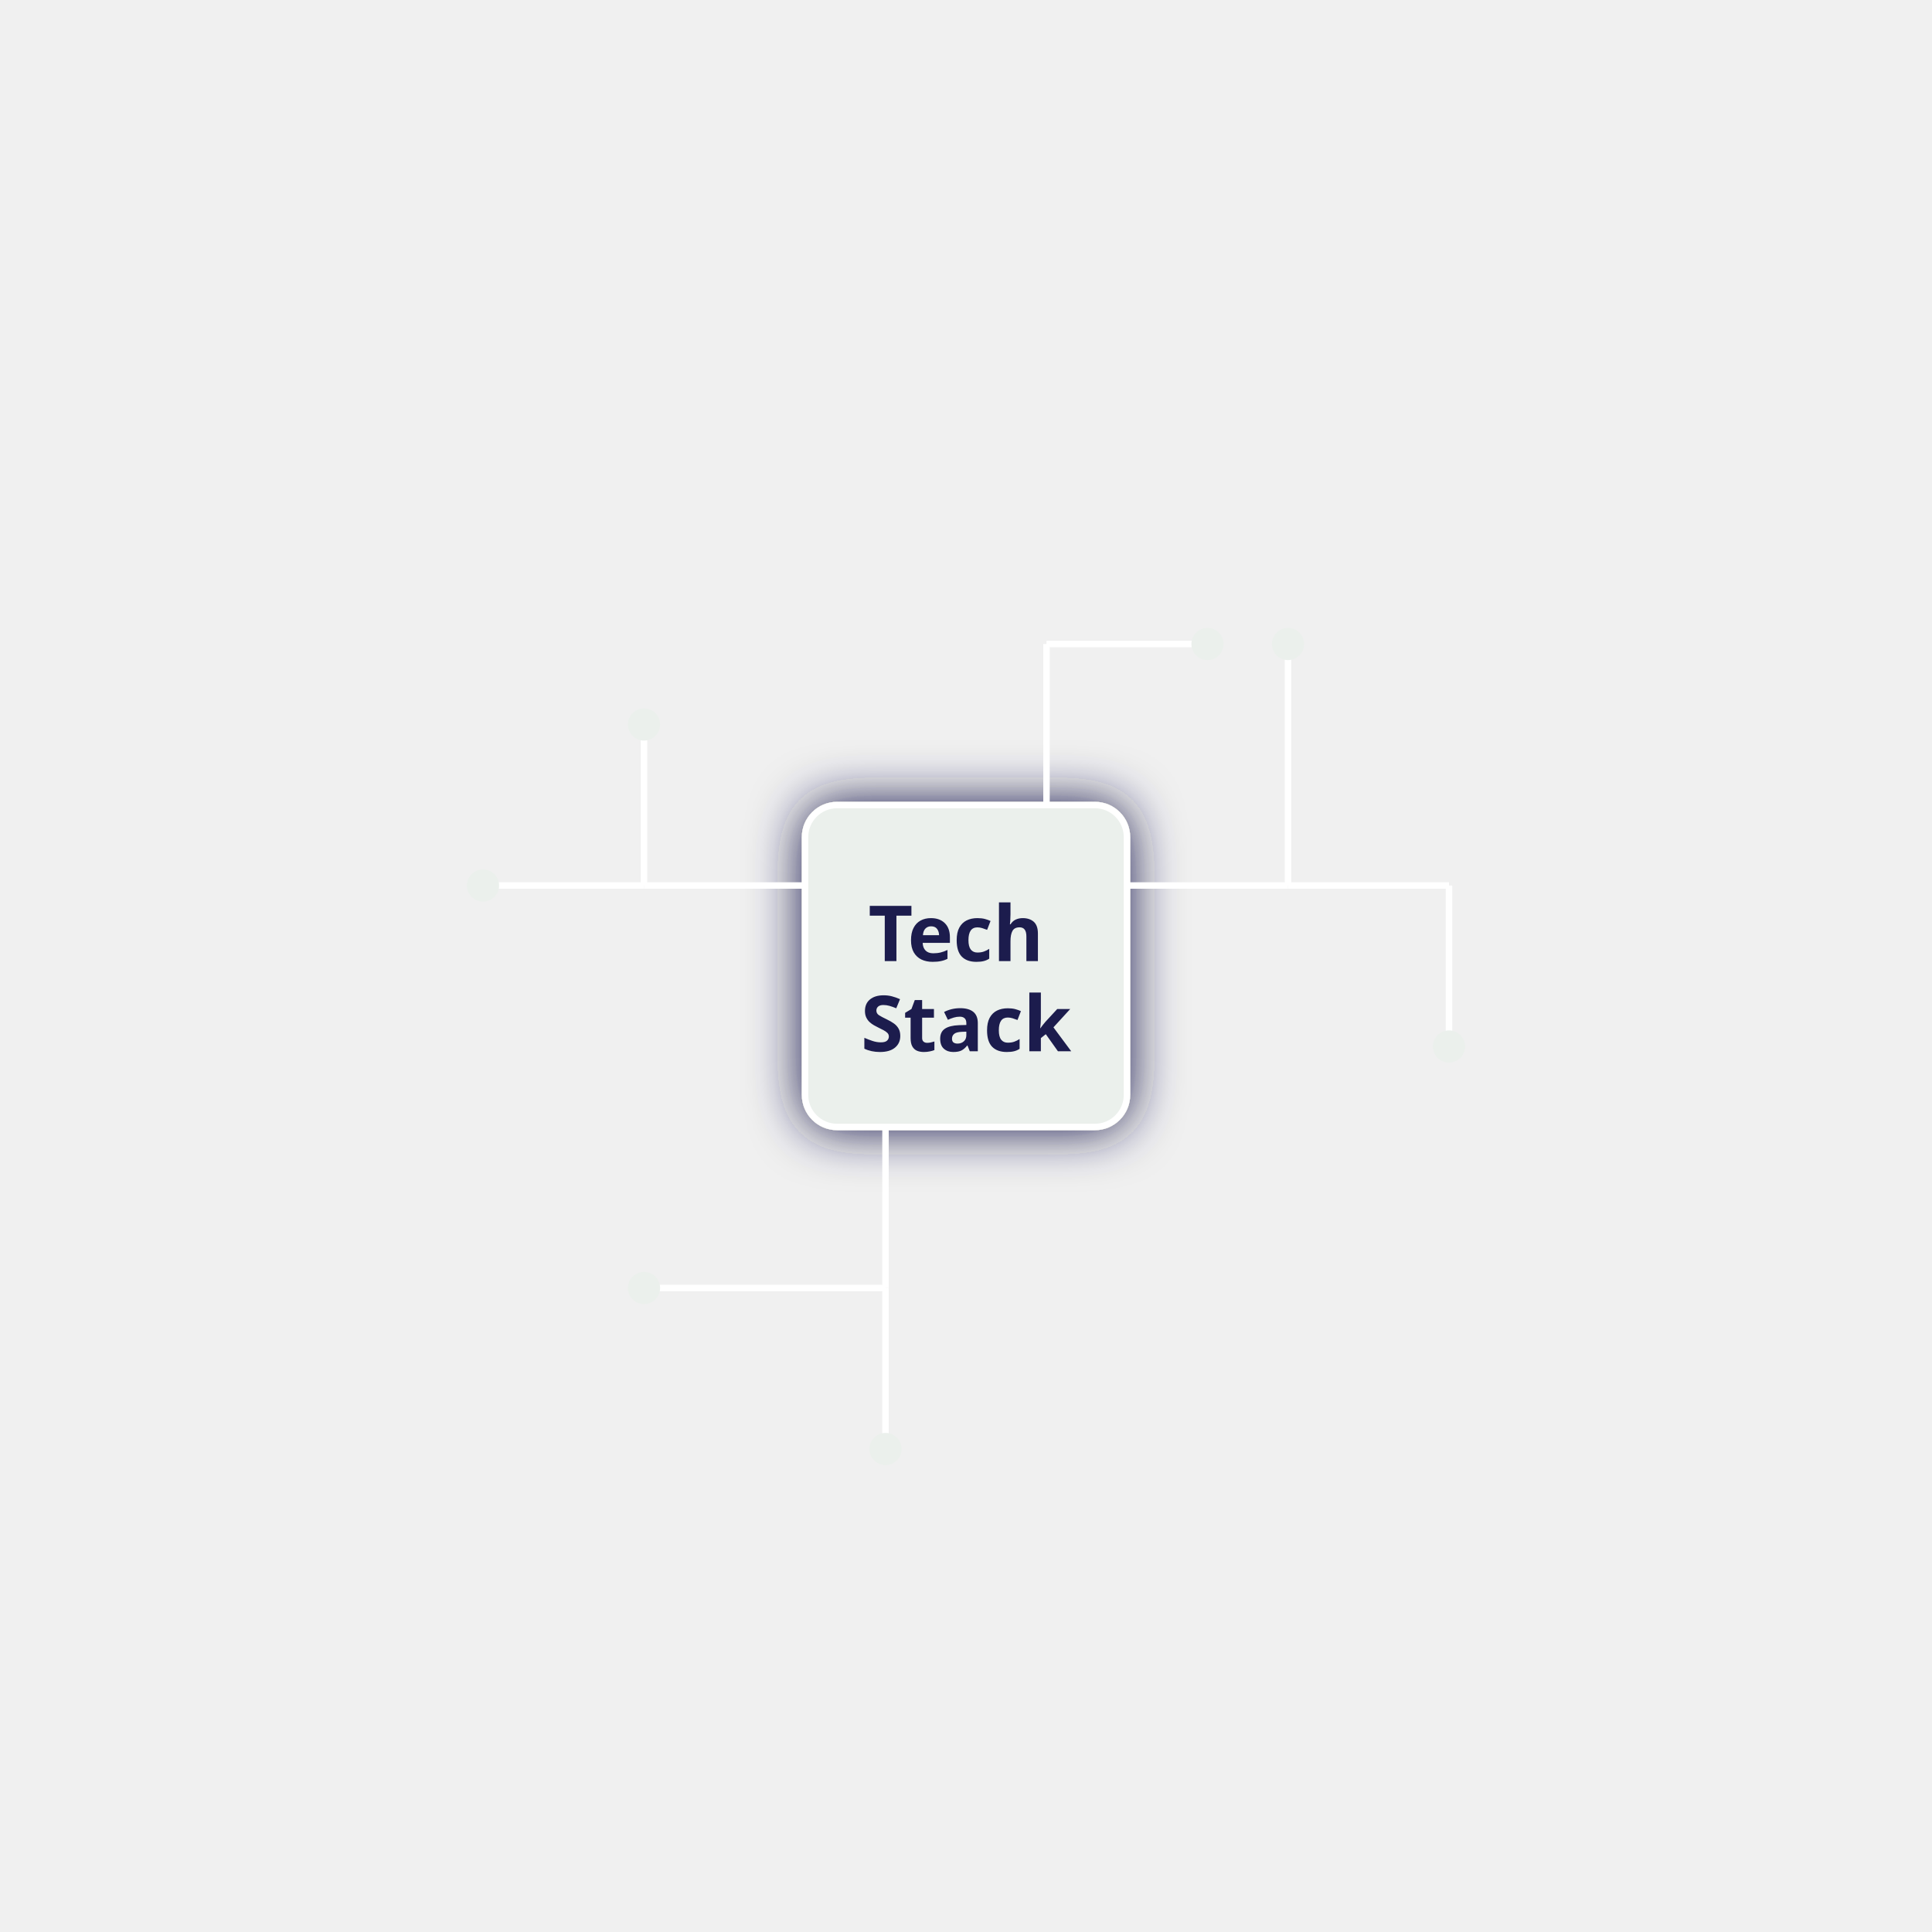
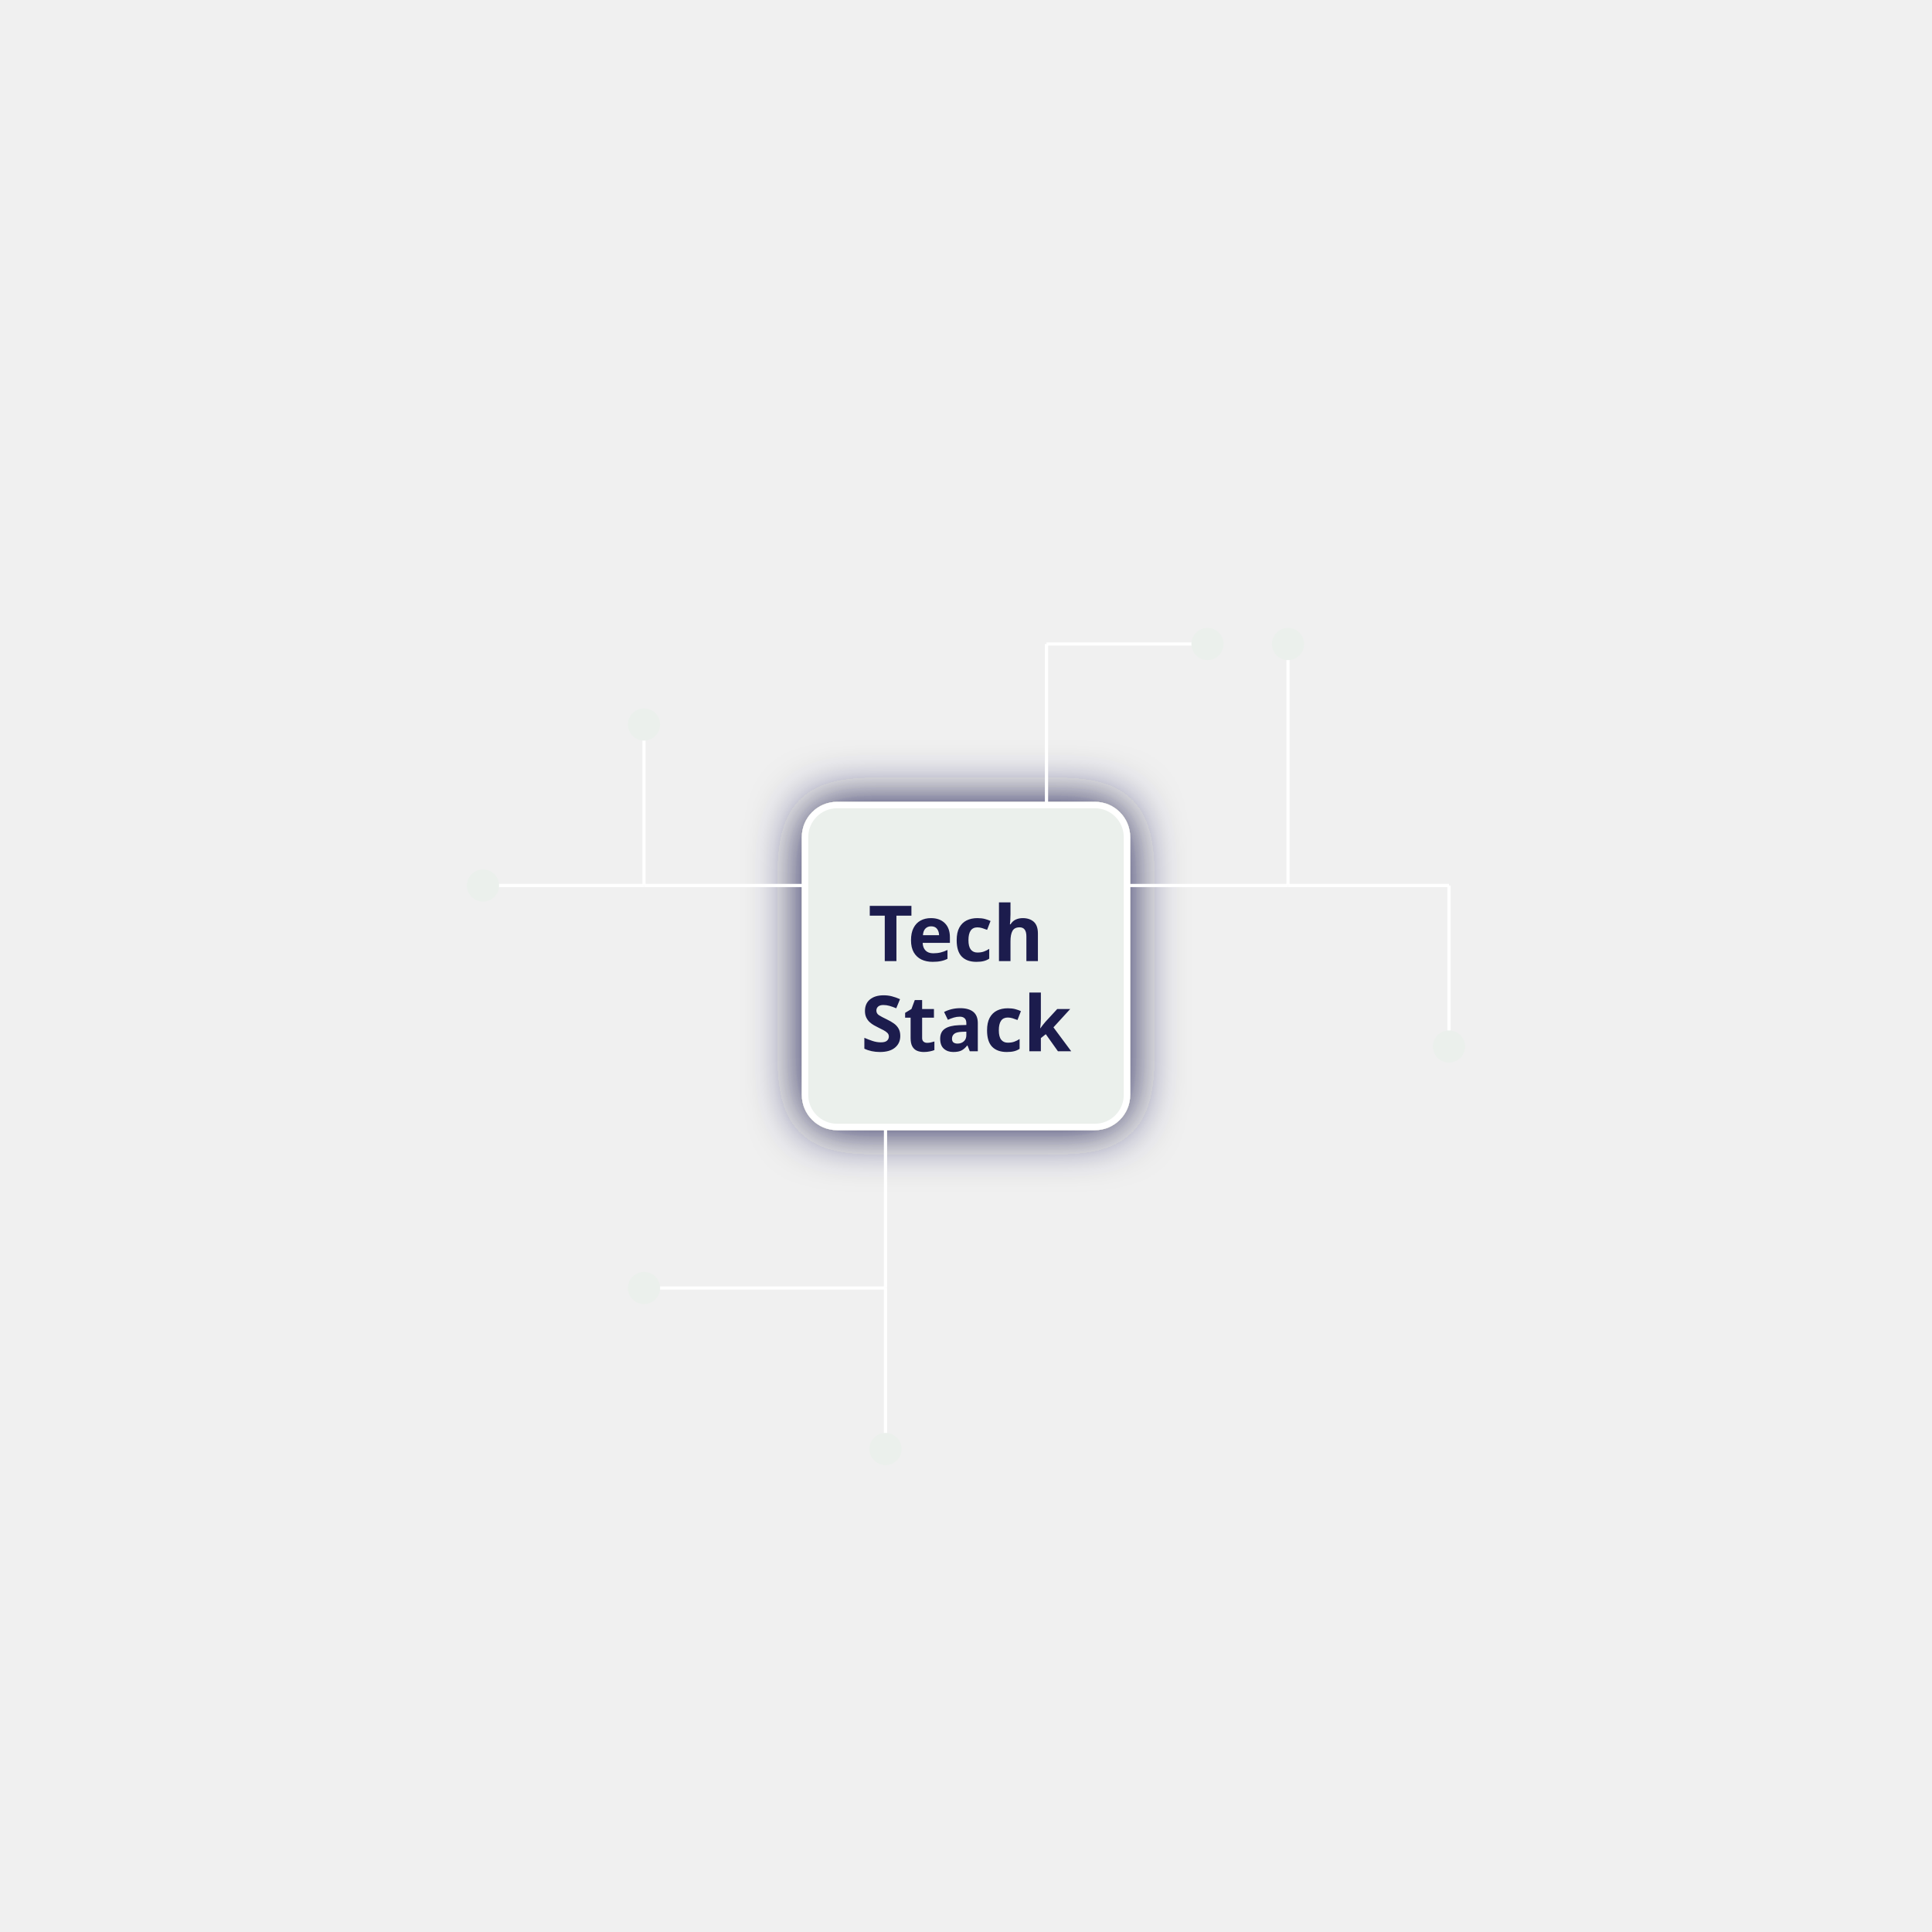
<svg xmlns="http://www.w3.org/2000/svg" viewBox="0 0 600 600">
  <style>
    .pulse {
      animation: pulse 1.5s infinite ease-in-out;
    }

    @keyframes pulse {
      0% { r: 5; opacity: 1; }
      50% { r: 8; opacity: 0.6; }
      100% { r: 5; opacity: 1; }
    }
  </style>
  <rect x="250" y="250" width="100" height="100" rx="10" style="fill:#ebf0ec;stroke:white;stroke-width:2;filter:drop-shadow(0px 0px 8px #1c1c4d);" />
  <text x="300" y="290" text-anchor="middle" dominant-baseline="middle" style="fill:#1c1c4d;font-size:24px;font-weight:bold;font-family:sans-serif;">
    <tspan x="300" dy="0">Tech</tspan>
    <tspan x="300" dy="28">Stack</tspan>
  </text>
-   <line x1="350" y1="275" x2="400" y2="275" style="stroke:white;stroke-width:2;" />
-   <line x1="400" y1="275" x2="400" y2="200" style="stroke:white;stroke-width:2;" />
+   <line x1="350" y1="275" x2="400" y2="275" style="stroke:white;stroke-width:1;" />
+   <line x1="400" y1="275" x2="400" y2="200" style="stroke:white;stroke-width:1;" />
  <circle cx="400" cy="200" r="5" class="pulse" style="fill:#ebf0ec;" />
-   <line x1="400" y1="275" x2="450" y2="275" style="stroke:white;stroke-width:2;" />
-   <line x1="450" y1="275" x2="450" y2="325" style="stroke:white;stroke-width:2;" />
+   <line x1="400" y1="275" x2="450" y2="275" style="stroke:white;stroke-width:1;" />
+   <line x1="450" y1="275" x2="450" y2="325" style="stroke:white;stroke-width:1;" />
  <circle cx="450" cy="325" r="5" class="pulse" style="fill:#ebf0ec;" />
-   <line x1="275" y1="350" x2="275" y2="400" style="stroke:white;stroke-width:2;" />
-   <line x1="275" y1="400" x2="200" y2="400" style="stroke:white;stroke-width:2;" />
+   <line x1="275" y1="350" x2="275" y2="400" style="stroke:white;stroke-width:1;" />
+   <line x1="275" y1="400" x2="200" y2="400" style="stroke:white;stroke-width:1;" />
  <circle cx="200" cy="400" r="5" class="pulse" style="fill:#ebf0ec;" />
-   <line x1="275" y1="400" x2="275" y2="450" style="stroke:white;stroke-width:2;" />
+   <line x1="275" y1="400" x2="275" y2="450" style="stroke:white;stroke-width:1;" />
  <circle cx="275" cy="450" r="5" class="pulse" style="fill:#ebf0ec;" />
-   <line x1="325" y1="250" x2="325" y2="200" style="stroke:white;stroke-width:2;" />
-   <line x1="325" y1="200" x2="375" y2="200" style="stroke:white;stroke-width:2;" />
+   <line x1="325" y1="250" x2="325" y2="200" style="stroke:white;stroke-width:1;" />
+   <line x1="325" y1="200" x2="375" y2="200" style="stroke:white;stroke-width:1;" />
  <circle cx="375" cy="200" r="5" class="pulse" style="fill:#ebf0ec;" />
-   <line x1="250" y1="275" x2="200" y2="275" style="stroke:white;stroke-width:2;" />
-   <line x1="200" y1="275" x2="200" y2="225" style="stroke:white;stroke-width:2;" />
+   <line x1="250" y1="275" x2="200" y2="275" style="stroke:white;stroke-width:1;" />
+   <line x1="200" y1="275" x2="200" y2="225" style="stroke:white;stroke-width:1;" />
  <circle cx="200" cy="225" r="5" class="pulse" style="fill:#ebf0ec;" />
-   <line x1="200" y1="275" x2="150" y2="275" style="stroke:white;stroke-width:2;" />
+   <line x1="200" y1="275" x2="150" y2="275" style="stroke:white;stroke-width:1;" />
  <circle cx="150" cy="275" r="5" class="pulse" style="fill:#ebf0ec;" />
</svg>
